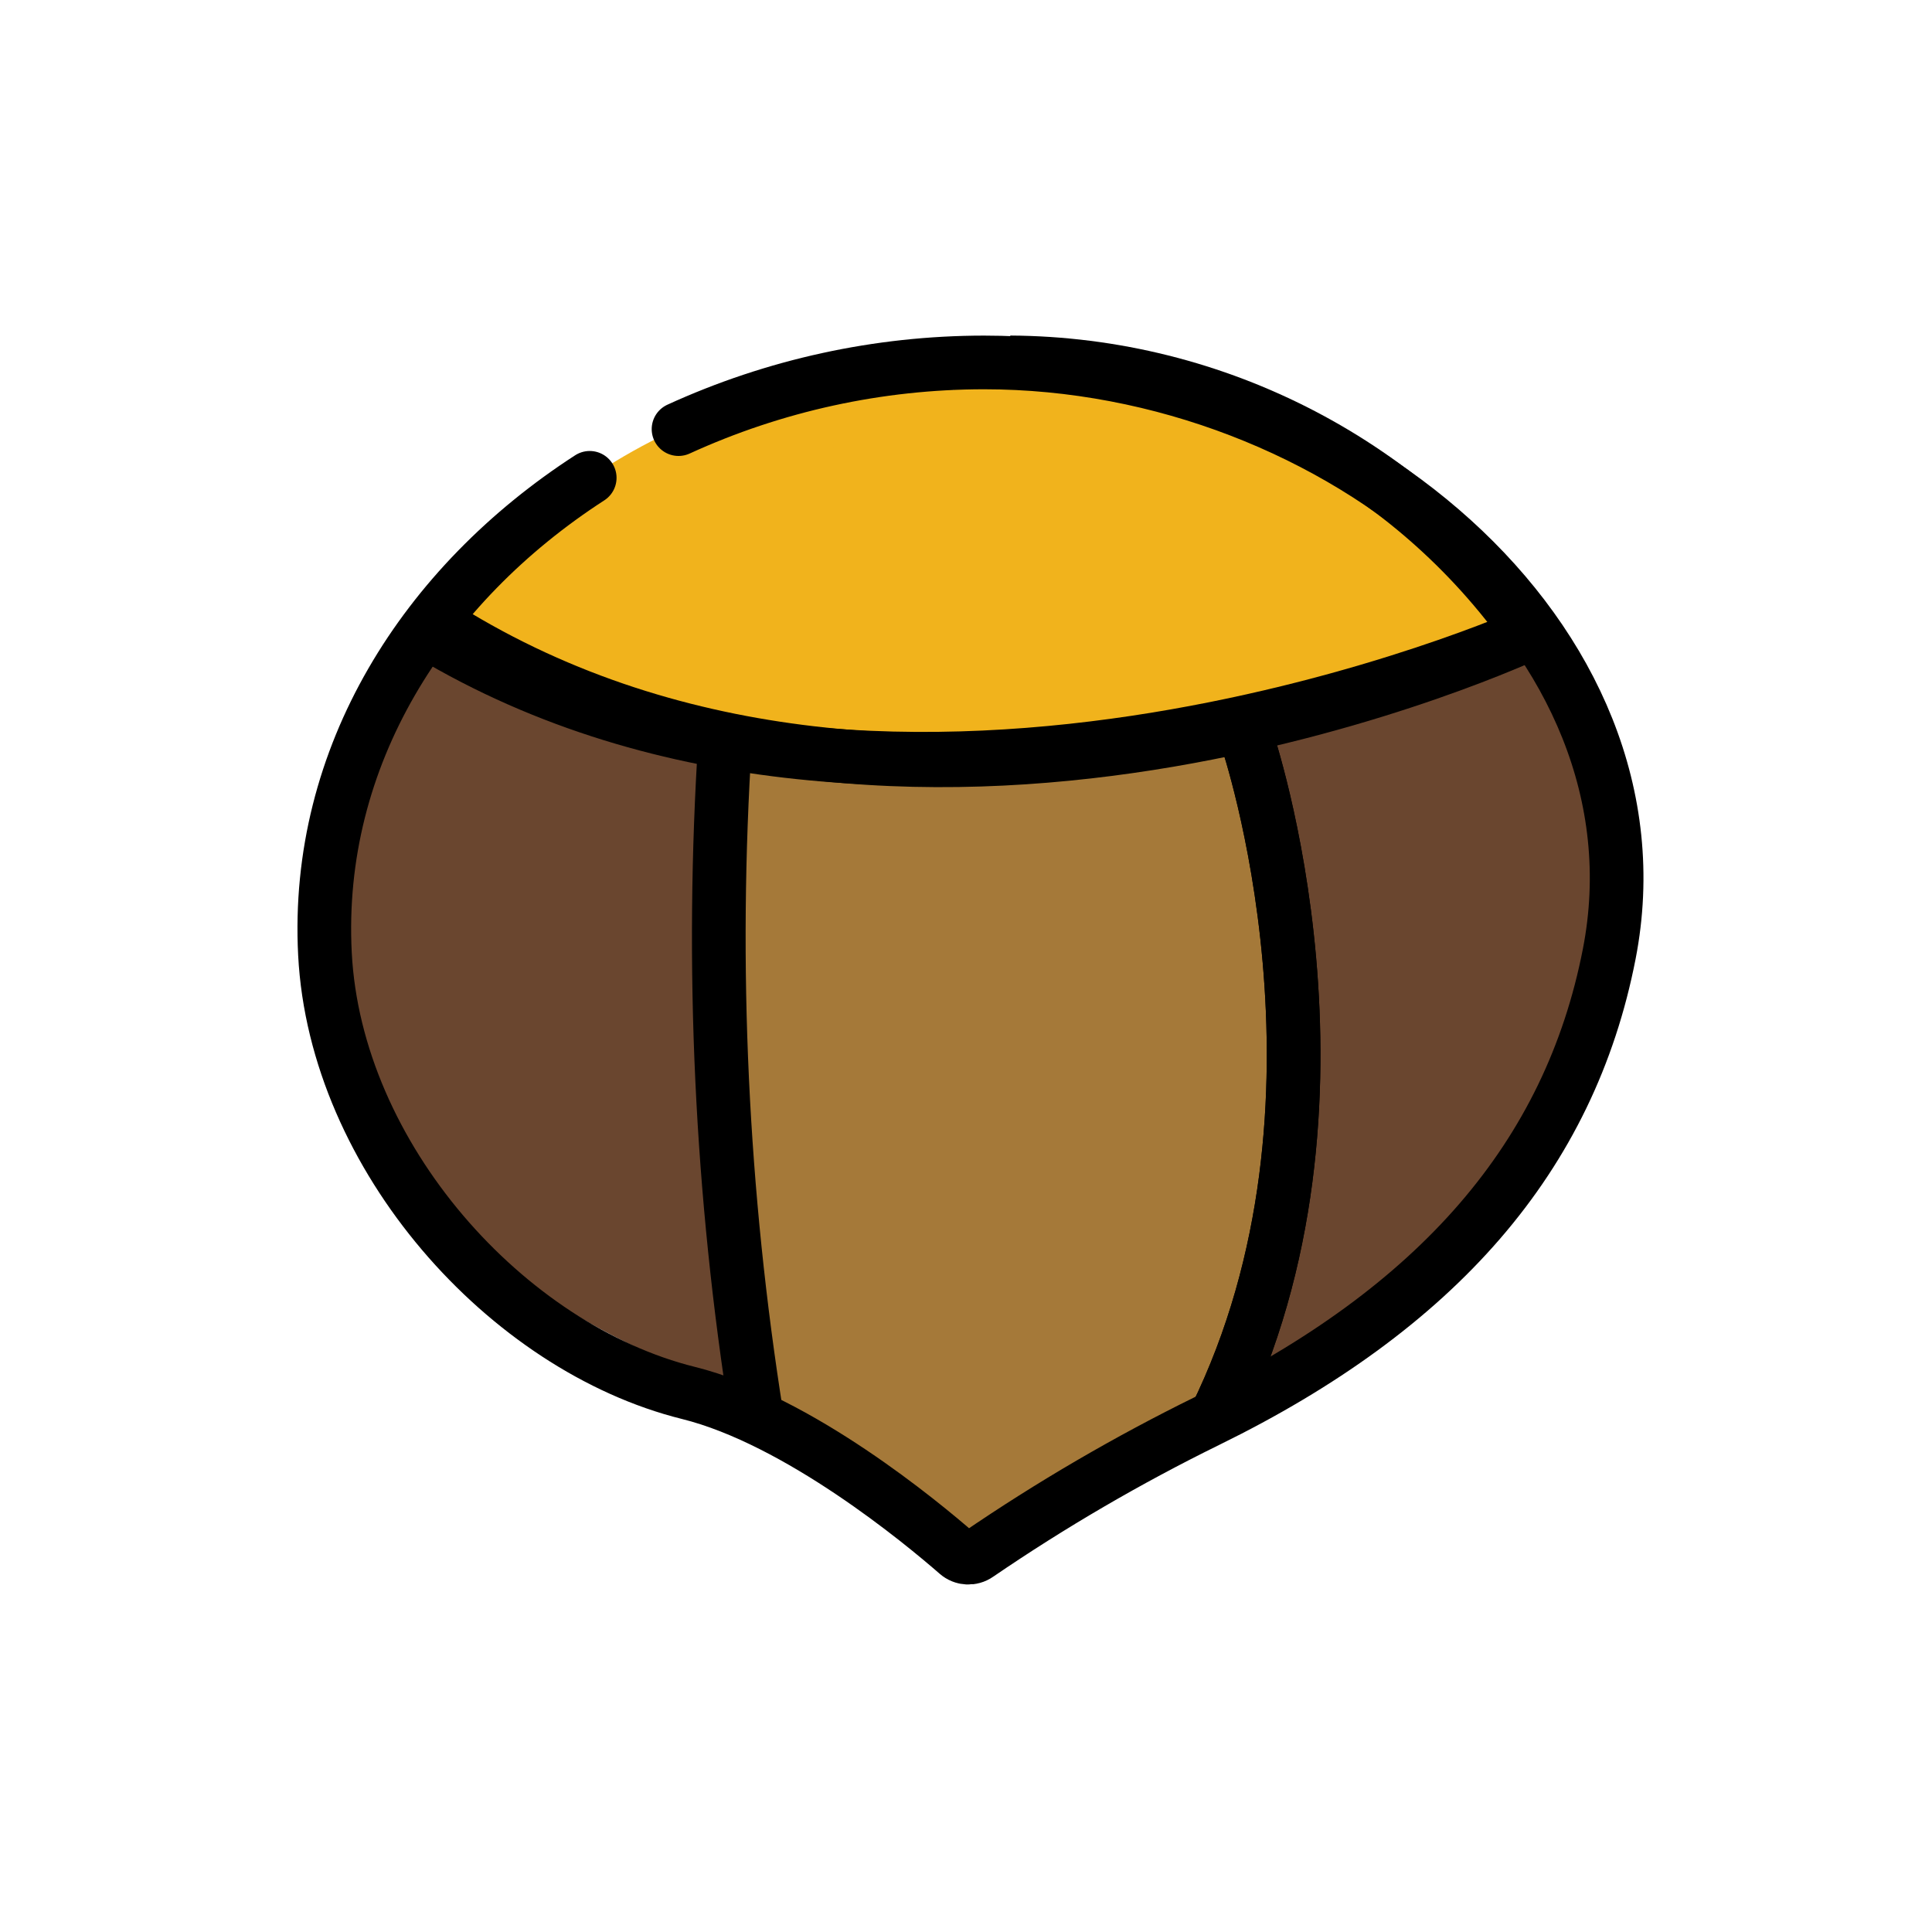
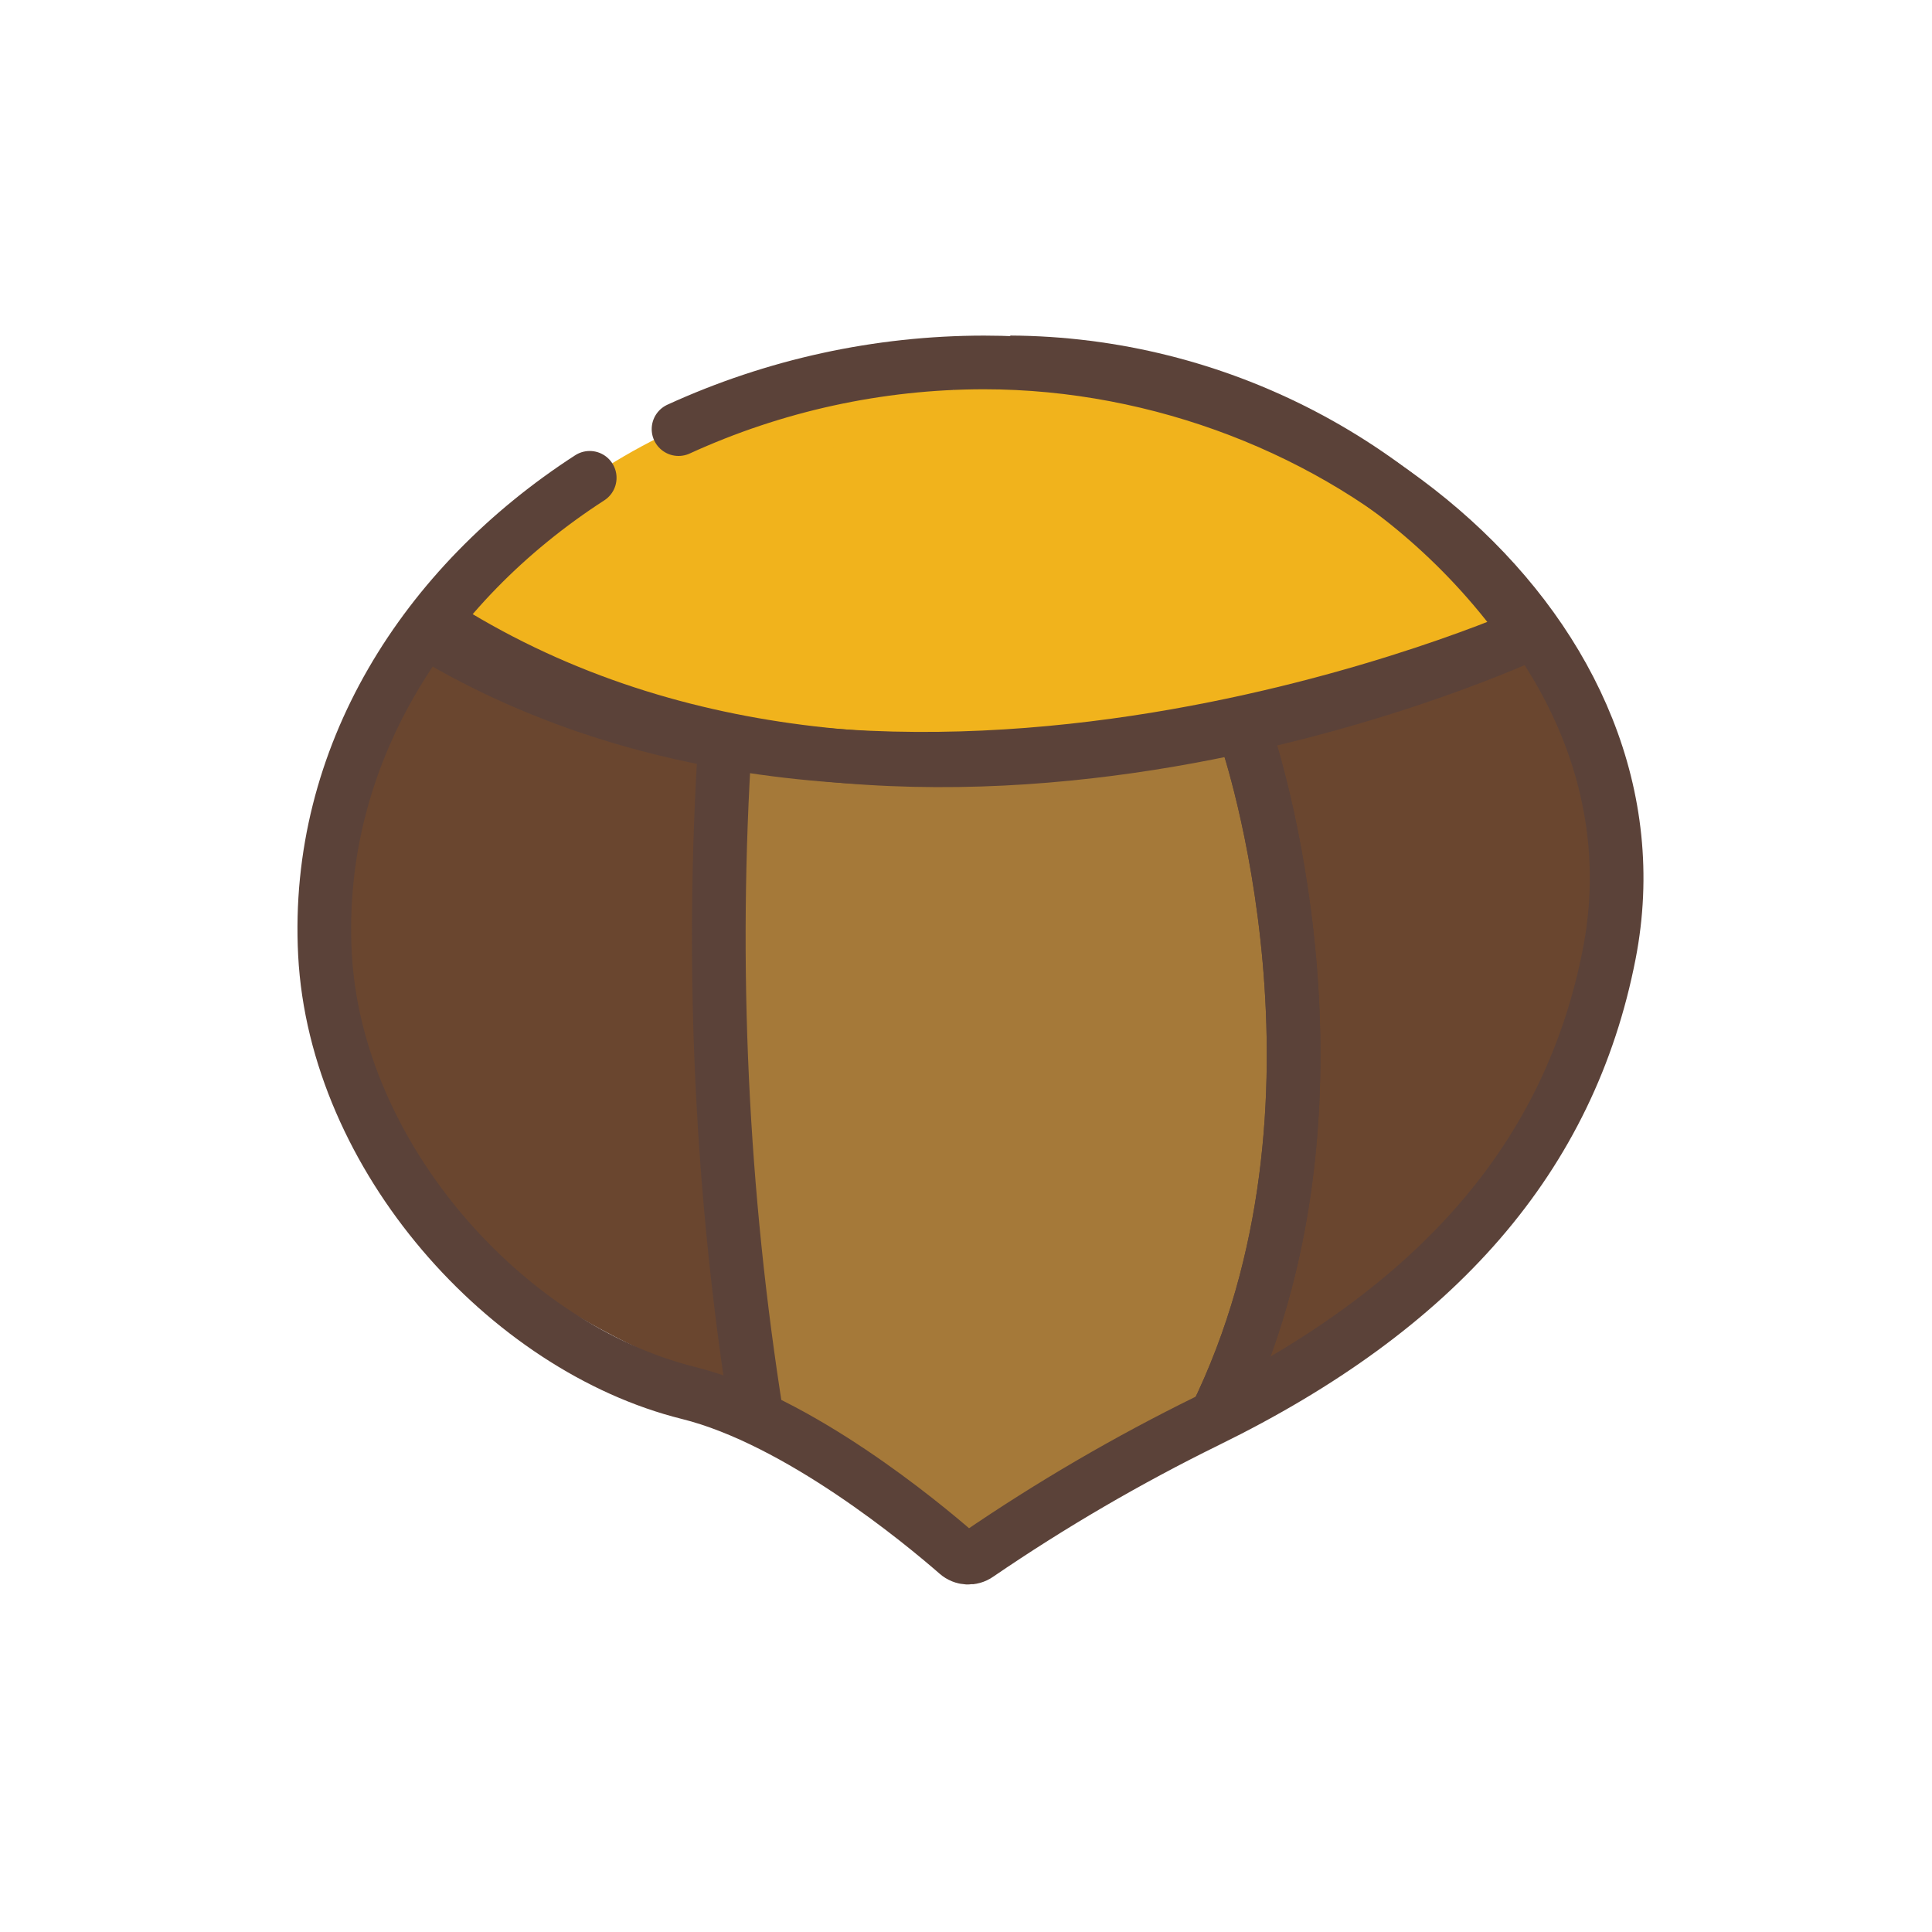
<svg xmlns="http://www.w3.org/2000/svg" id="emoji" viewBox="0 0 72 72">
  <g id="color">
    <path fill="#a57939" d="m28,28.614l18-1s5,25-1,25l-9,5-7.79-4.769c-4.21-12.232-.21-24.232-.21-24.232Z" />
    <path fill="#f1b31c" d="m17,23.614s1.4-3.123,4.977-5.807c6.775-4.602,14.695-4.3,14.695-4.3l-13.672,12.107-6-2Z" />
    <path fill="#6a462f" d="m27,27.614l-11.251-4s-12.749,19,11.251,28v-24Z" />
    <path fill="#6a462f" d="m47,27.614l9.825-3.175s10.931,12.143-9.825,27.174l1-13-1-11Z" />
    <path fill="#f1b31c" d="m16.927,23.498l.084.194c17.497,10.492,39.989-.079,39.989-.079-4.439-6.3-11.65-10.065-19.356-10.108" />
  </g>
  <g id="line">
-     <path fill="none" stroke="#000" stroke-miterlimit="10" stroke-width="2" d="m16.927,23.498l.084.194c17.497,10.492,39.989-.079,39.989-.079-4.439-6.3-11.65-10.065-19.356-10.108" />
-     <path fill="none" stroke="#000" stroke-miterlimit="10" stroke-width="2" d="m16,23.614c17.497,10.492,41,0,41,0" />
-     <path fill="none" stroke="#000" stroke-miterlimit="10" stroke-width="2" d="m46.473,27.544s4.606,13.533-1.184,25.302" />
-     <path fill="none" stroke="#000" stroke-miterlimit="10" stroke-width="2" d="m46.473,27.544s4.606,13.533-1.184,25.302" />
-     <path fill="none" stroke="#000" stroke-linecap="round" stroke-linejoin="round" stroke-width="2" d="m21.977,17.807c-6.157,3.983-10.245,10.39-9.867,17.742.389,7.565,6.78,14.681,13.547,16.362,4.101,1.019,8.704,4.838,10.017,5.983.217.191.537.208.773.041,2.727-1.863,5.584-3.529,8.548-4.985,8.575-4.202,13.503-9.836,14.977-17.401,2.291-11.761-10.085-22.042-23.302-22.042-3.929.002-7.811.85-11.383,2.485" />
-     <path fill="none" stroke="#000" stroke-miterlimit="10" stroke-width="2" d="m27.026,27.544c-.548,8.452-.151,16.938,1.185,25.302" />
+     <path fill="none" stroke="#5B4239" stroke-miterlimit="10" stroke-width="2" d="m16.927,23.498l.084.194c17.497,10.492,39.989-.079,39.989-.079-4.439-6.3-11.65-10.065-19.356-10.108" />
+     <path fill="none" stroke="#5B4239" stroke-miterlimit="10" stroke-width="2" d="m16,23.614c17.497,10.492,41,0,41,0" />
+     <path fill="none" stroke="#5B4239" stroke-miterlimit="10" stroke-width="2" d="m46.473,27.544s4.606,13.533-1.184,25.302" />
+     <path fill="none" stroke="#5B4239" stroke-miterlimit="10" stroke-width="2" d="m46.473,27.544s4.606,13.533-1.184,25.302" />
+     <path fill="none" stroke="#5B4239" stroke-linecap="round" stroke-linejoin="round" stroke-width="2" d="m21.977,17.807c-6.157,3.983-10.245,10.39-9.867,17.742.389,7.565,6.78,14.681,13.547,16.362,4.101,1.019,8.704,4.838,10.017,5.983.217.191.537.208.773.041,2.727-1.863,5.584-3.529,8.548-4.985,8.575-4.202,13.503-9.836,14.977-17.401,2.291-11.761-10.085-22.042-23.302-22.042-3.929.002-7.811.85-11.383,2.485" />
+     <path fill="none" stroke="#5B4239" stroke-miterlimit="10" stroke-width="2" d="m27.026,27.544c-.548,8.452-.151,16.938,1.185,25.302" />
  </g>
</svg>
